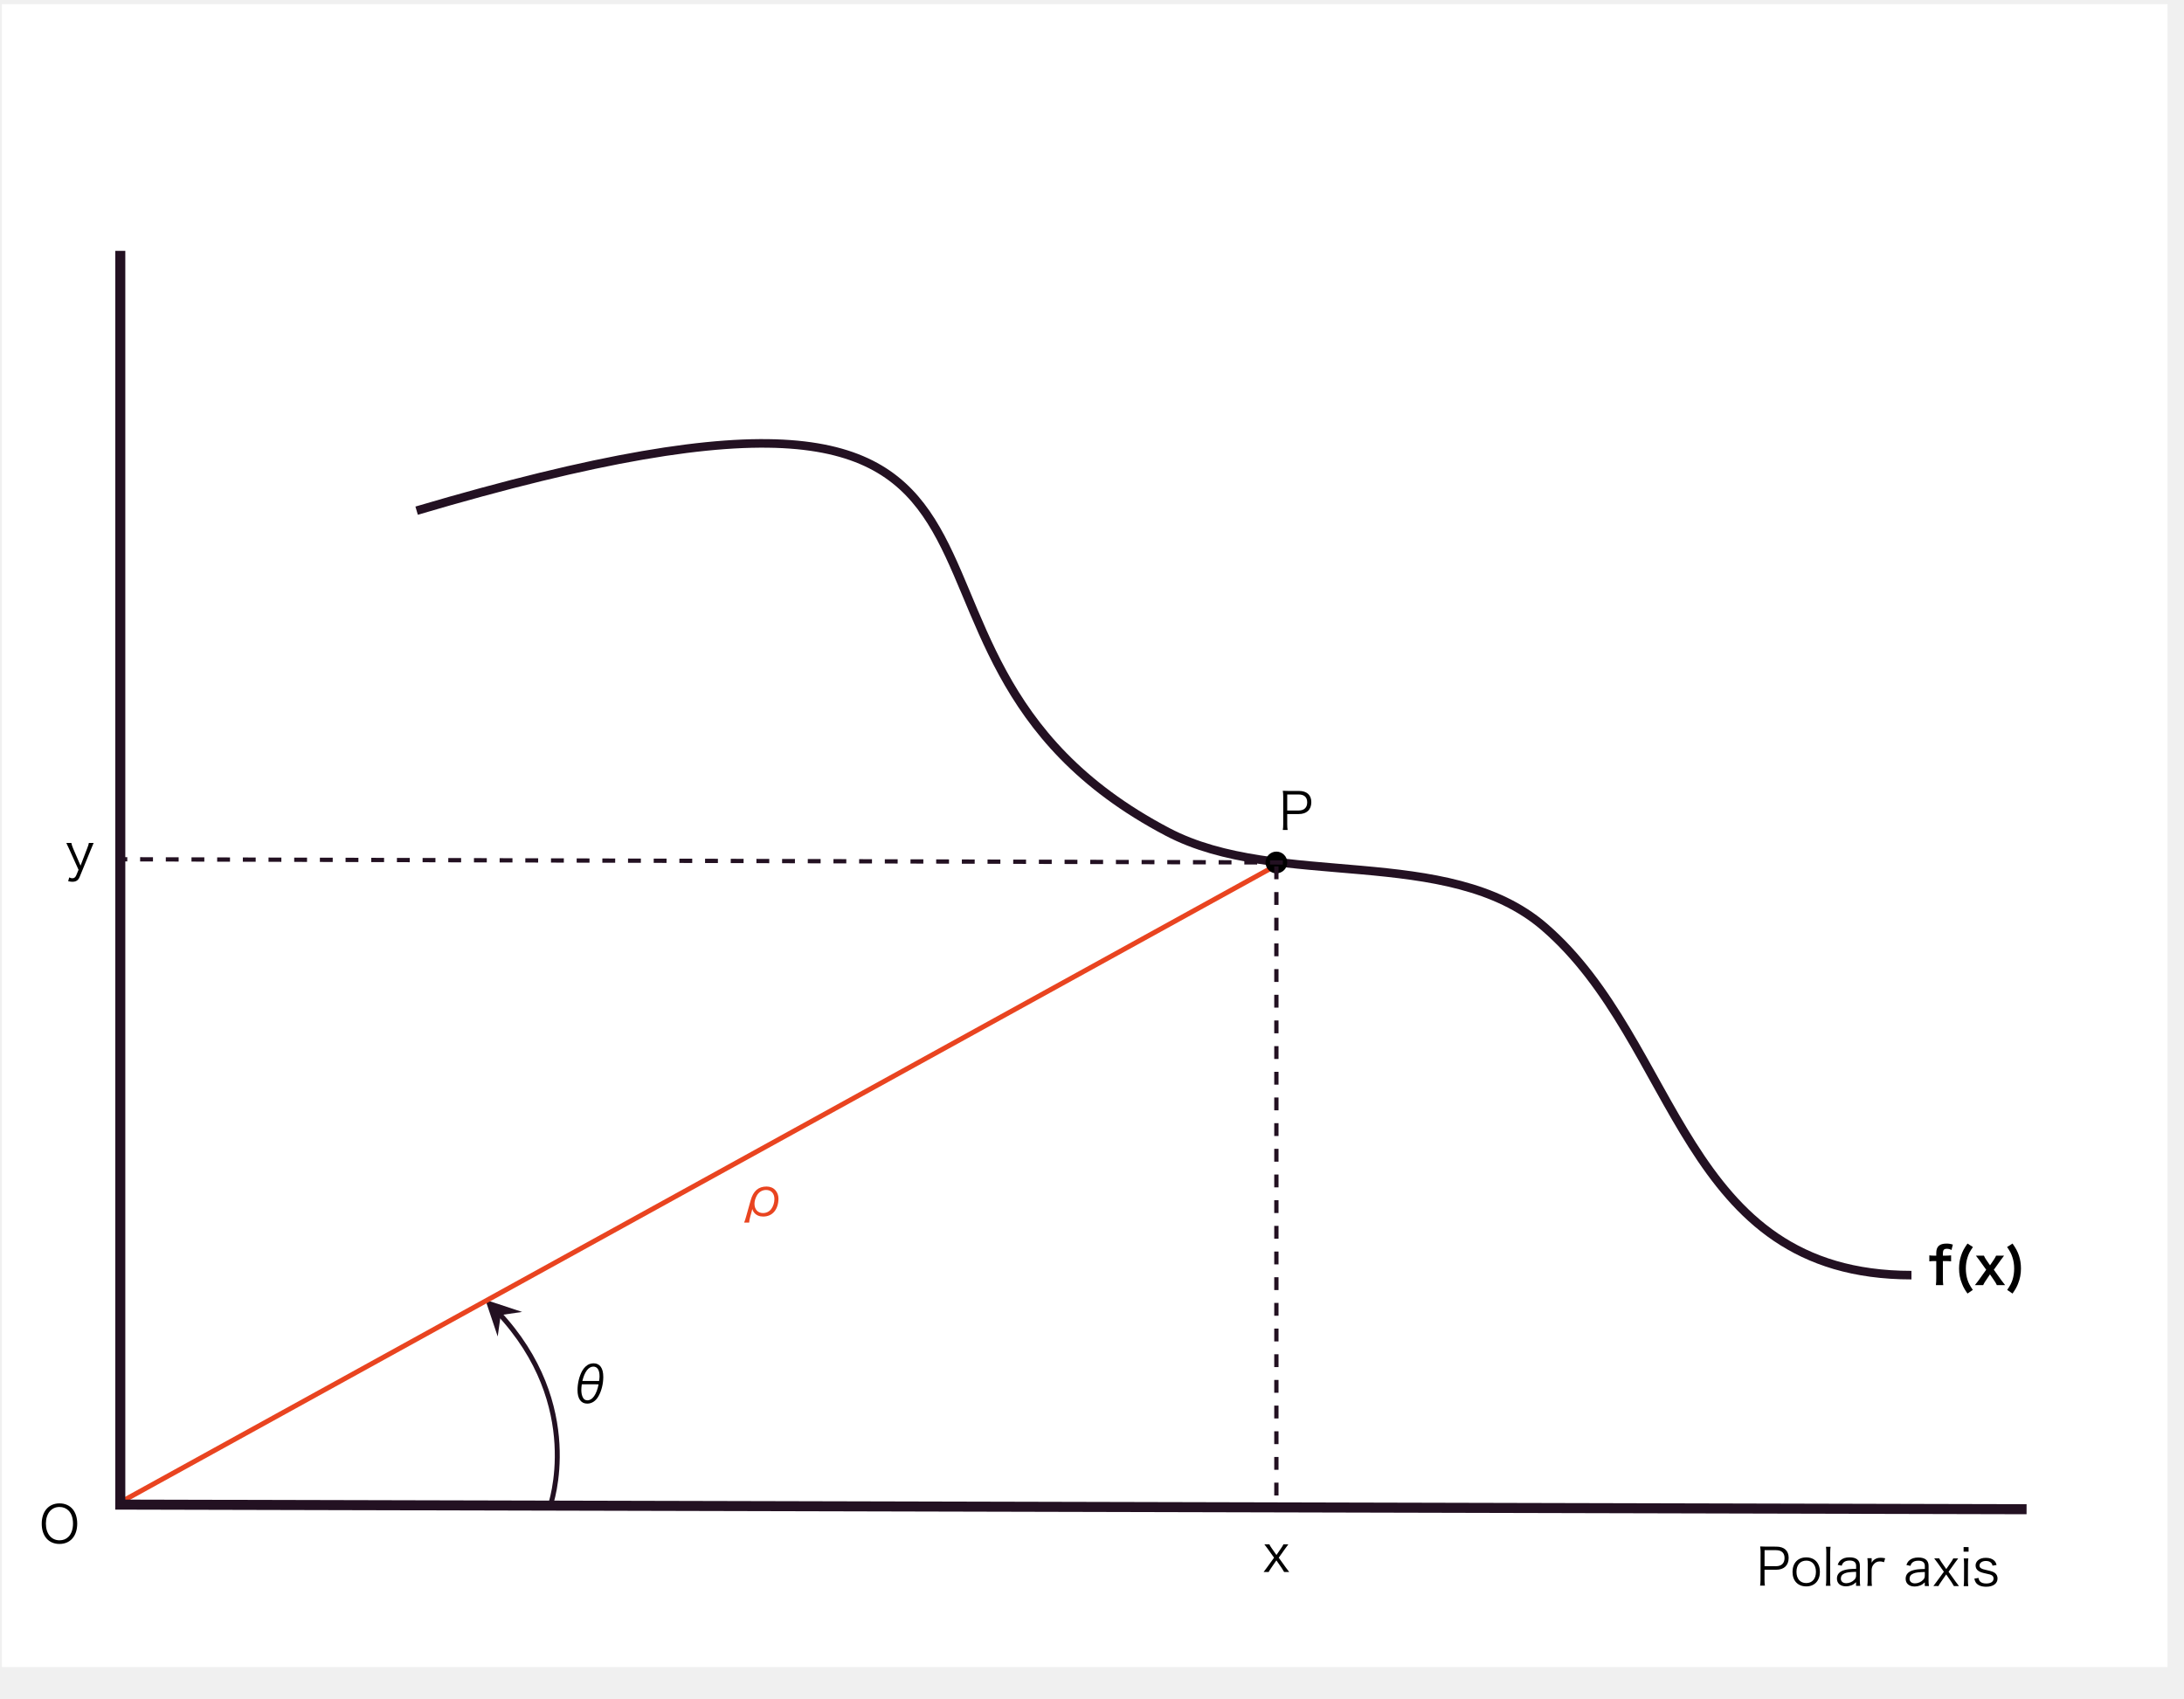
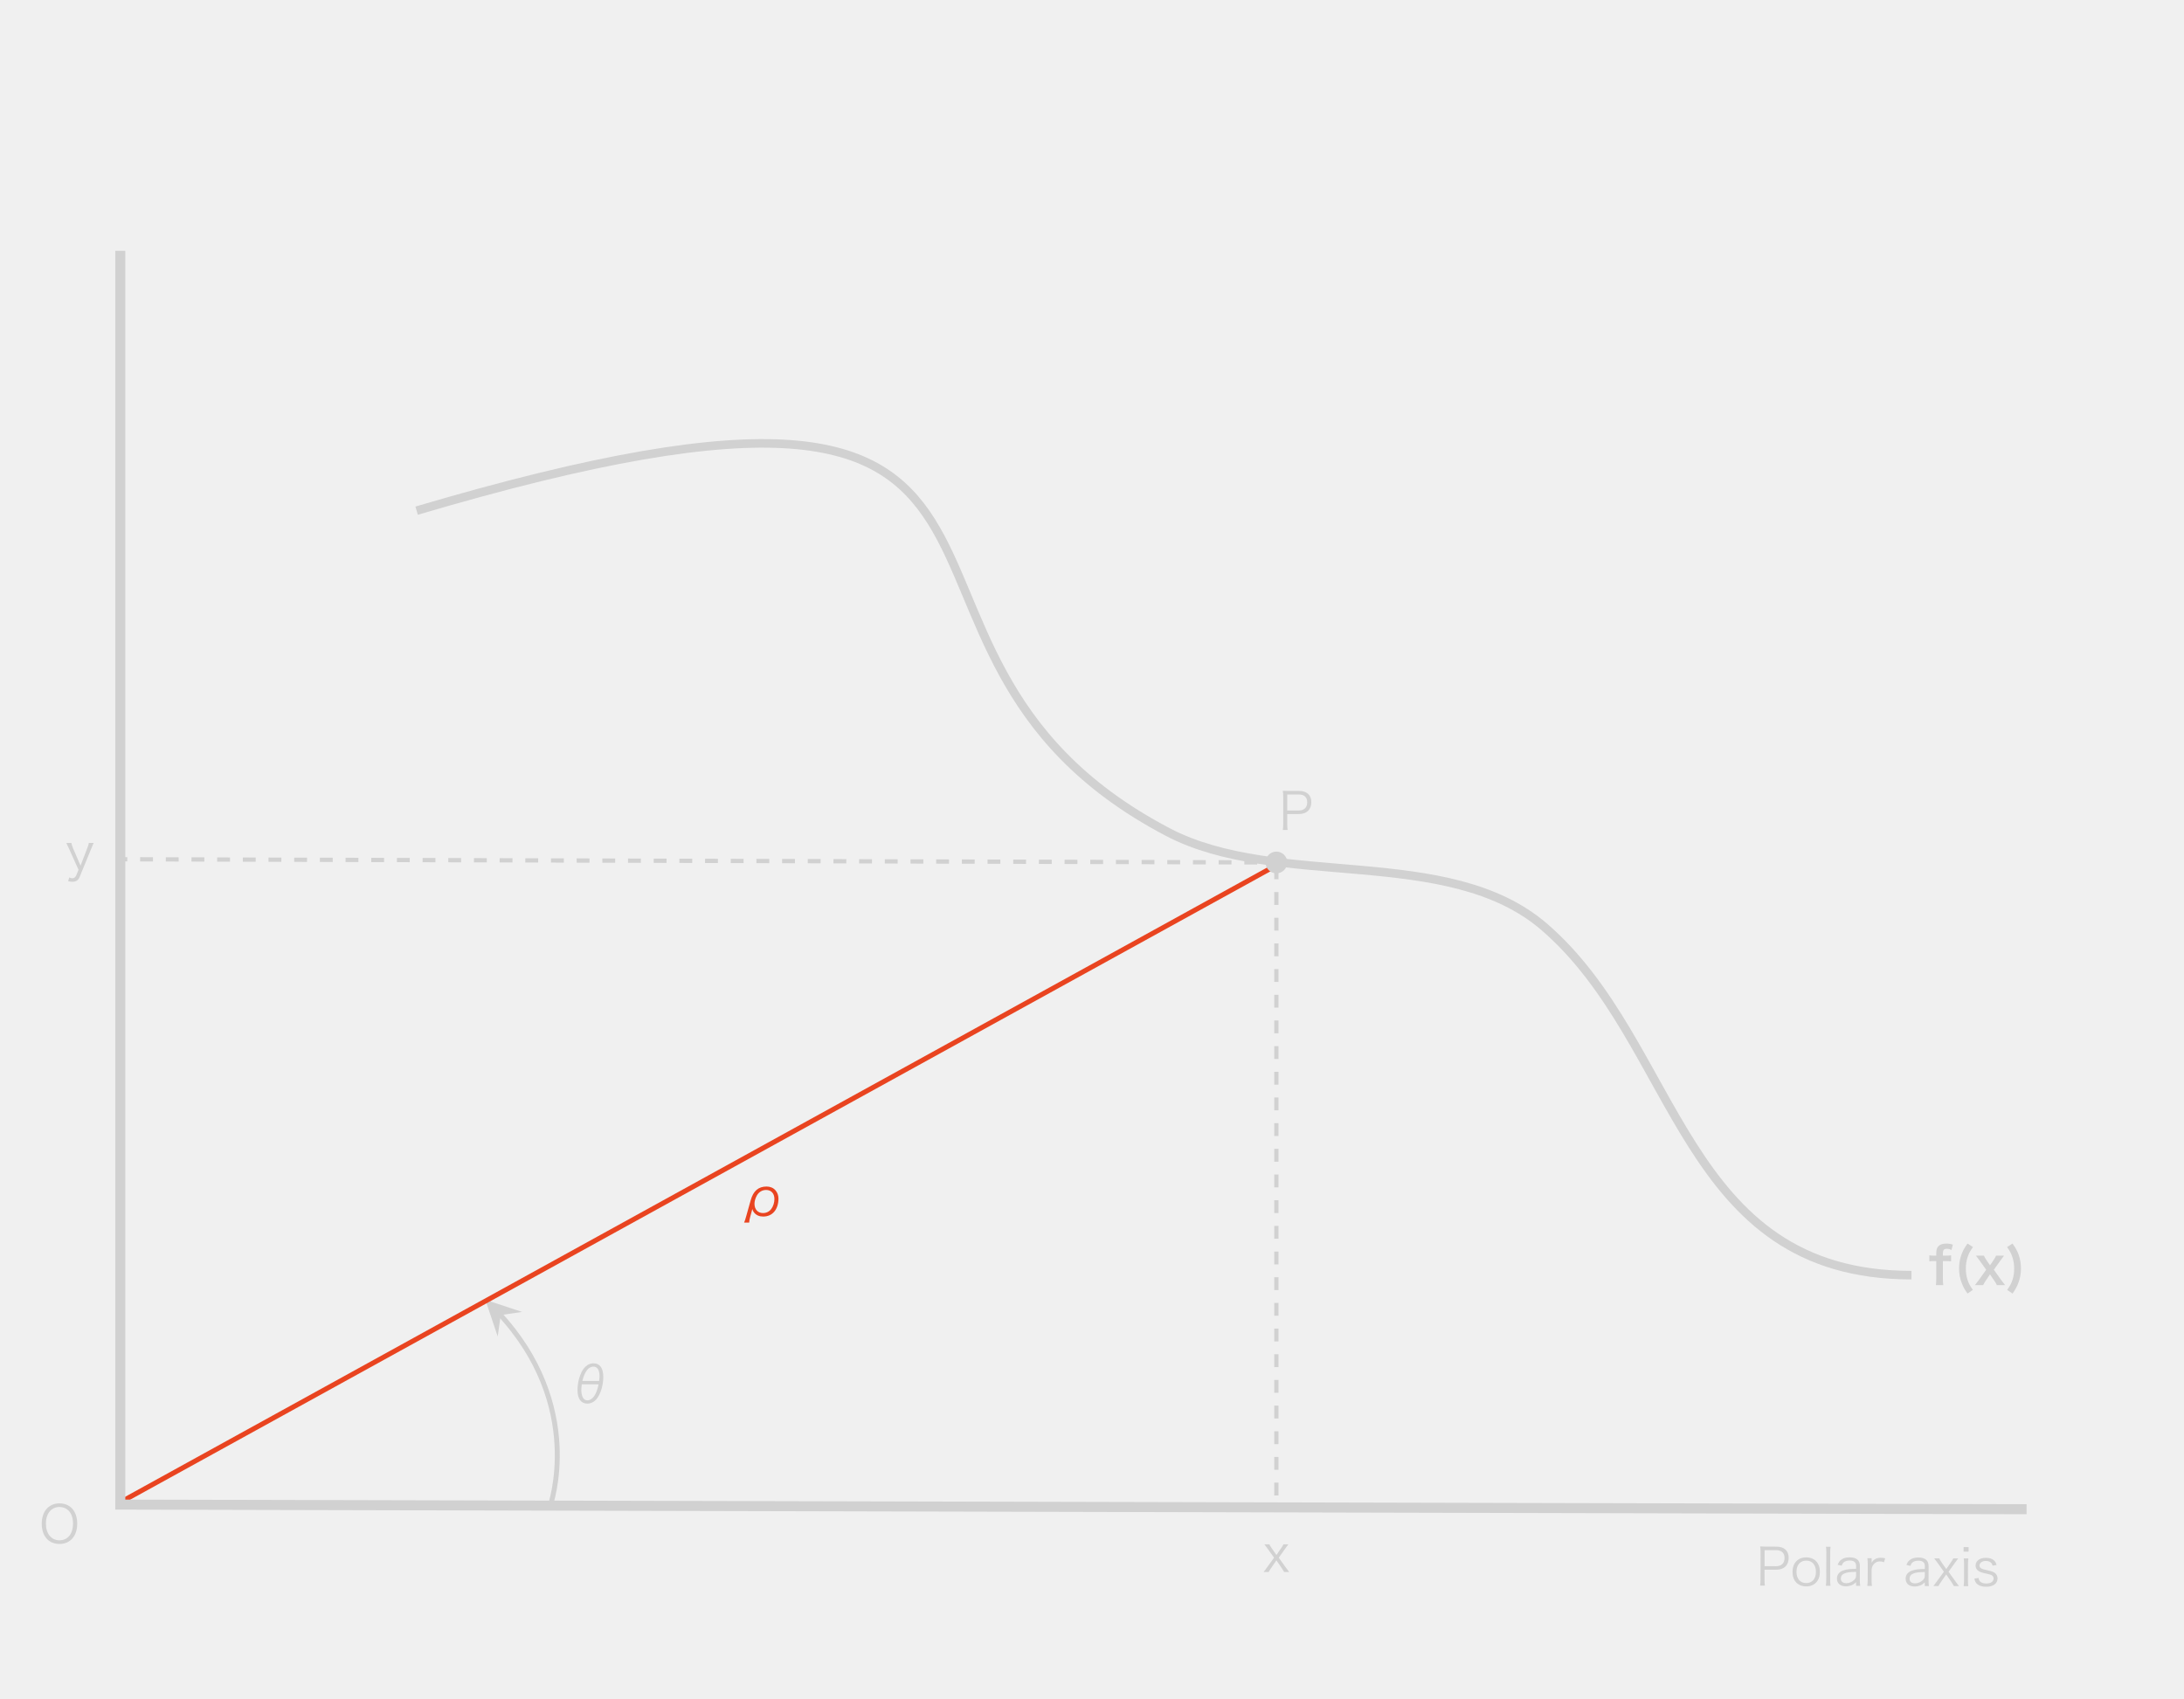
- <svg xmlns="http://www.w3.org/2000/svg" xmlns:ns1="http://vectornator.io" height="100%" stroke-miterlimit="10" style="fill-rule:nonzero;clip-rule:evenodd;stroke-linecap:round;stroke-linejoin:round;" version="1.1" viewBox="0 0 510.3 396.9" width="100%" xml:space="preserve">
-   <defs>
+ <svg xmlns="http://www.w3.org/2000/svg" xmlns:ns1="http://vectornator.io" height="100%" stroke-miterlimit="10" style="fill-rule:nonzero;clip-rule:evenodd;stroke-linecap:round;stroke-linejoin:round;" version="1.1" viewBox="0 0 510.3 396.9" width="100%" xml:space="preserve" id="svg101">
+   <defs id="defs26">
    <clipPath id="TextBounds">
-       <rect height="29.541" width="66.896" x="401.871" y="360.009" />
+       <rect height="29.541" width="66.896" x="401.871" y="360.009" id="rect2" />
    </clipPath>
    <clipPath id="TextBounds_2">
-       <rect height="29.232" width="12.611" x="7.57" y="350.099" />
+       <rect height="29.232" width="12.611" x="7.57" y="350.099" id="rect5" />
    </clipPath>
    <clipPath id="TextBounds_3">
-       <rect height="14.666" width="21.075" x="124.383" y="317.254" />
+       <rect height="14.666" width="21.075" x="124.383" y="317.254" id="rect8" />
    </clipPath>
    <clipPath id="TextBounds_4">
-       <rect height="16.527" width="21.073" x="164.838" y="273.099" />
+       <rect height="16.527" width="21.073" x="164.838" y="273.099" id="rect11" />
    </clipPath>
    <clipPath id="TextBounds_5">
-       <rect height="19" width="20.045" x="288.208" y="183.455" />
+       <rect height="19" width="20.045" x="288.208" y="183.455" id="rect14" />
    </clipPath>
    <clipPath id="TextBounds_6">
-       <rect height="19" width="25.872" x="449.175" y="289.6" />
+       <rect height="19" width="25.872" x="449.175" y="289.6" id="rect17" />
    </clipPath>
    <clipPath id="TextBounds_7">
-       <rect height="19" width="9.432" x="293.515" y="356.852" />
+       <rect height="19" width="9.432" x="293.515" y="356.852" id="rect20" />
    </clipPath>
    <clipPath id="TextBounds_8">
-       <rect height="19" width="9.648" x="13.875" y="192.955" />
+       <rect height="19" width="9.648" x="13.875" y="192.955" id="rect23" />
    </clipPath>
  </defs>
  <clipPath id="ArtboardFrame">
-     <rect height="396.9" width="510.3" x="0" y="0" />
+     <rect height="396.9" width="510.3" x="0" y="0" id="rect28" />
  </clipPath>
-   <g clip-path="url(#ArtboardFrame)" id="Calque-1" ns1:layerName="Calque 1">
-     <path d="M0.442 0.961L506.452 0.961L506.452 389.548L0.442 389.548L0.442 0.961Z" fill="#ffffff" fill-rule="nonzero" opacity="1" stroke="none" />
-     <g fill="#000000" opacity="1" stroke="none">
-       <path clip-path="url(#TextBounds)" d="M412.378 370.522C412.307 370.114 412.284 369.742 412.286 369.166L412.291 366.802L414.967 366.809C416.839 366.813 417.922 365.796 417.926 364.032C417.93 362.364 416.889 361.413 415.041 361.409L412.593 361.403C412.041 361.402 411.705 361.389 411.273 361.364C411.343 361.868 411.366 362.24 411.365 362.732L411.35 369.176C411.348 369.74 411.323 370.088 411.25 370.52L412.378 370.522ZM412.293 365.974L412.302 362.23L414.978 362.237C416.274 362.24 416.969 362.878 416.966 364.078C416.963 365.302 416.241 365.984 414.969 365.981L412.293 365.974Z" />
-       <path clip-path="url(#TextBounds)" d="M422.038 370.702C423.97 370.707 425.221 369.366 425.226 367.314C425.231 365.25 423.998 363.927 422.042 363.922C420.086 363.917 418.835 365.234 418.83 367.31C418.825 369.386 420.07 370.697 422.038 370.702ZM422.065 364.678C423.445 364.681 424.306 365.691 424.302 367.311C424.298 368.931 423.432 369.925 422.028 369.922C420.624 369.918 419.75 368.92 419.754 367.288C419.758 365.668 420.637 364.675 422.065 364.678Z" />
-       <path clip-path="url(#TextBounds)" d="M426.644 361.437C426.703 361.869 426.727 362.193 426.725 362.781L426.71 369.213C426.708 369.753 426.683 370.125 426.622 370.557L427.702 370.56C427.643 370.08 427.62 369.756 427.622 369.216L427.637 362.796C427.639 362.196 427.663 361.872 427.724 361.44L426.644 361.437Z" />
-       <path clip-path="url(#TextBounds)" d="M433.678 370.574L434.65 370.577C434.579 370.096 434.556 369.796 434.557 369.256L434.566 365.884C434.569 364.588 433.754 363.914 432.17 363.911C431.27 363.908 430.55 364.135 430.057 364.589C429.756 364.853 429.6 365.104 429.382 365.656L430.318 365.862C430.439 365.502 430.535 365.335 430.691 365.167C431.028 364.82 431.521 364.653 432.181 364.655C433.177 364.657 433.692 365.078 433.69 365.894L433.688 366.59C432.212 366.623 431.636 366.693 430.927 366.896C429.81 367.205 429.209 367.899 429.206 368.859C429.204 369.999 430.006 370.685 431.326 370.689C431.734 370.69 432.166 370.607 432.575 370.452C432.983 370.297 433.211 370.141 433.68 369.722L433.678 370.574ZM433.684 368.078C433.683 368.558 433.587 368.81 433.31 369.109C432.841 369.624 432.084 369.958 431.388 369.957C430.608 369.955 430.117 369.534 430.118 368.874C430.12 368.298 430.421 367.89 431.033 367.64C431.574 367.413 432.258 367.331 433.686 367.298L433.684 368.078Z" />
-       <path clip-path="url(#TextBounds)" d="M440.474 364.123C439.97 364.038 439.766 364.013 439.406 364.012C438.83 364.011 438.422 364.13 437.965 364.429C437.713 364.596 437.532 364.788 437.303 365.159C437.316 365.075 437.316 364.895 437.316 364.799L437.318 364.115L436.322 364.113C436.381 364.545 436.404 364.869 436.403 365.469L436.394 369.225C436.392 369.717 436.368 370.029 436.306 370.581L437.386 370.583C437.327 370.115 437.304 369.779 437.306 369.239L437.311 366.791C437.361 366.251 437.469 365.963 437.758 365.592C438.12 365.113 438.624 364.862 439.236 364.864C439.536 364.865 439.752 364.901 440.208 365.046L440.474 364.123Z" />
-       <path clip-path="url(#TextBounds)" d="M449.734 370.613L450.706 370.616C450.635 370.136 450.612 369.835 450.613 369.295L450.622 365.924C450.625 364.628 449.81 363.954 448.226 363.95C447.326 363.947 446.606 364.174 446.113 364.629C445.812 364.892 445.656 365.143 445.438 365.695L446.374 365.901C446.495 365.541 446.591 365.374 446.747 365.206C447.084 364.859 447.577 364.692 448.237 364.694C449.233 364.696 449.748 365.117 449.746 365.933L449.744 366.629C448.268 366.662 447.692 366.732 446.983 366.935C445.866 367.244 445.265 367.938 445.262 368.898C445.26 370.038 446.062 370.724 447.382 370.728C447.79 370.729 448.222 370.646 448.63 370.491C449.039 370.336 449.267 370.18 449.736 369.761L449.734 370.613ZM449.74 368.117C449.739 368.597 449.642 368.849 449.366 369.148C448.897 369.663 448.14 369.997 447.444 369.996C446.664 369.994 446.173 369.573 446.174 368.913C446.176 368.337 446.477 367.929 447.089 367.679C447.63 367.452 448.314 367.37 449.742 367.337L449.74 368.117Z" />
-       <path clip-path="url(#TextBounds)" d="M457.726 370.633C456.985 369.647 456.985 369.647 456.865 369.491L455.286 367.279L456.804 365.159C457.008 364.871 457.261 364.548 457.538 364.164L456.386 364.162C456.277 364.401 456.121 364.665 455.916 364.964L454.748 366.654L453.576 364.959C453.349 364.634 453.229 364.43 453.11 364.154L451.934 364.151C452.484 364.884 452.58 365.004 452.652 365.112L454.194 367.276L452.521 369.576C452.256 369.959 451.931 370.379 451.738 370.618L452.926 370.621C453.107 370.286 453.203 370.106 453.396 369.842L454.733 367.902L456 369.741C456.251 370.125 456.371 370.318 456.538 370.63L457.726 370.633Z" />
-       <path clip-path="url(#TextBounds)" d="M458.804 361.515L458.802 362.583L459.966 362.586L459.968 361.518L458.804 361.515ZM458.834 364.167C458.893 364.588 458.916 364.948 458.915 365.524L458.905 369.28C458.904 369.784 458.879 370.12 458.818 370.635L459.898 370.638C459.839 370.17 459.816 369.834 459.817 369.282L459.827 365.526C459.828 364.926 459.853 364.59 459.914 364.17L458.834 364.167Z" />
-       <path clip-path="url(#TextBounds)" d="M461.306 368.89C461.425 369.382 461.509 369.586 461.688 369.838C462.131 370.452 462.97 370.778 464.062 370.78C465.706 370.784 466.728 370.043 466.731 368.843C466.732 368.351 466.529 367.894 466.158 367.593C465.798 367.316 465.415 367.172 464.251 366.905C463.508 366.747 463.196 366.65 462.92 366.493C462.657 366.349 462.513 366.108 462.514 365.832C462.515 365.196 463.141 364.754 464.017 364.756C464.557 364.757 464.988 364.914 465.263 365.215C465.431 365.384 465.491 365.528 465.562 365.852L466.51 365.698C466.356 365.146 466.188 364.869 465.877 364.605C465.446 364.22 464.81 364.026 463.994 364.024C463.19 364.022 462.542 364.237 462.121 364.643C461.784 364.967 461.603 365.374 461.602 365.806C461.601 366.334 461.828 366.779 462.247 367.068C462.654 367.345 463.062 367.49 464.021 367.696C464.909 367.878 465.149 367.951 465.436 368.132C465.688 368.288 465.807 368.54 465.806 368.876C465.805 369.584 465.144 370.027 464.1 370.024C463.488 370.023 463.008 369.878 462.709 369.601C462.469 369.384 462.374 369.168 462.291 368.724L461.306 368.89Z" />
+   <g clip-path="url(#ArtboardFrame)" id="Calque-1" ns1:layerName="Calque 1" color="rgb(209, 209, 209)">
+     <g fill="currentColor" opacity="1" stroke="none" id="g51" color="rgb(209, 209, 209)">
+       <path clip-path="url(#TextBounds)" d="M412.378 370.522C412.307 370.114 412.284 369.742 412.286 369.166L412.291 366.802L414.967 366.809C416.839 366.813 417.922 365.796 417.926 364.032C417.93 362.364 416.889 361.413 415.041 361.409L412.593 361.403C412.041 361.402 411.705 361.389 411.273 361.364C411.343 361.868 411.366 362.24 411.365 362.732L411.35 369.176C411.348 369.74 411.323 370.088 411.25 370.52L412.378 370.522ZM412.293 365.974L412.302 362.23L414.978 362.237C416.274 362.24 416.969 362.878 416.966 364.078C416.963 365.302 416.241 365.984 414.969 365.981L412.293 365.974Z" id="path33" />
+       <path clip-path="url(#TextBounds)" d="M422.038 370.702C423.97 370.707 425.221 369.366 425.226 367.314C425.231 365.25 423.998 363.927 422.042 363.922C420.086 363.917 418.835 365.234 418.83 367.31C418.825 369.386 420.07 370.697 422.038 370.702ZM422.065 364.678C423.445 364.681 424.306 365.691 424.302 367.311C424.298 368.931 423.432 369.925 422.028 369.922C420.624 369.918 419.75 368.92 419.754 367.288C419.758 365.668 420.637 364.675 422.065 364.678Z" id="path35" />
+       <path clip-path="url(#TextBounds)" d="M426.644 361.437C426.703 361.869 426.727 362.193 426.725 362.781L426.71 369.213C426.708 369.753 426.683 370.125 426.622 370.557L427.702 370.56C427.643 370.08 427.62 369.756 427.622 369.216L427.637 362.796C427.639 362.196 427.663 361.872 427.724 361.44L426.644 361.437Z" id="path37" />
+       <path clip-path="url(#TextBounds)" d="M433.678 370.574L434.65 370.577C434.579 370.096 434.556 369.796 434.557 369.256L434.566 365.884C434.569 364.588 433.754 363.914 432.17 363.911C431.27 363.908 430.55 364.135 430.057 364.589C429.756 364.853 429.6 365.104 429.382 365.656L430.318 365.862C430.439 365.502 430.535 365.335 430.691 365.167C431.028 364.82 431.521 364.653 432.181 364.655C433.177 364.657 433.692 365.078 433.69 365.894L433.688 366.59C432.212 366.623 431.636 366.693 430.927 366.896C429.81 367.205 429.209 367.899 429.206 368.859C429.204 369.999 430.006 370.685 431.326 370.689C431.734 370.69 432.166 370.607 432.575 370.452C432.983 370.297 433.211 370.141 433.68 369.722L433.678 370.574ZM433.684 368.078C433.683 368.558 433.587 368.81 433.31 369.109C432.841 369.624 432.084 369.958 431.388 369.957C430.608 369.955 430.117 369.534 430.118 368.874C430.12 368.298 430.421 367.89 431.033 367.64C431.574 367.413 432.258 367.331 433.686 367.298L433.684 368.078Z" id="path39" />
+       <path clip-path="url(#TextBounds)" d="M440.474 364.123C439.97 364.038 439.766 364.013 439.406 364.012C438.83 364.011 438.422 364.13 437.965 364.429C437.713 364.596 437.532 364.788 437.303 365.159C437.316 365.075 437.316 364.895 437.316 364.799L437.318 364.115L436.322 364.113C436.381 364.545 436.404 364.869 436.403 365.469L436.394 369.225C436.392 369.717 436.368 370.029 436.306 370.581L437.386 370.583C437.327 370.115 437.304 369.779 437.306 369.239L437.311 366.791C437.361 366.251 437.469 365.963 437.758 365.592C438.12 365.113 438.624 364.862 439.236 364.864C439.536 364.865 439.752 364.901 440.208 365.046L440.474 364.123Z" id="path41" />
+       <path clip-path="url(#TextBounds)" d="M449.734 370.613L450.706 370.616C450.635 370.136 450.612 369.835 450.613 369.295L450.622 365.924C450.625 364.628 449.81 363.954 448.226 363.95C447.326 363.947 446.606 364.174 446.113 364.629C445.812 364.892 445.656 365.143 445.438 365.695L446.374 365.901C446.495 365.541 446.591 365.374 446.747 365.206C447.084 364.859 447.577 364.692 448.237 364.694C449.233 364.696 449.748 365.117 449.746 365.933L449.744 366.629C448.268 366.662 447.692 366.732 446.983 366.935C445.866 367.244 445.265 367.938 445.262 368.898C445.26 370.038 446.062 370.724 447.382 370.728C447.79 370.729 448.222 370.646 448.63 370.491C449.039 370.336 449.267 370.18 449.736 369.761L449.734 370.613ZM449.74 368.117C449.739 368.597 449.642 368.849 449.366 369.148C448.897 369.663 448.14 369.997 447.444 369.996C446.664 369.994 446.173 369.573 446.174 368.913C446.176 368.337 446.477 367.929 447.089 367.679C447.63 367.452 448.314 367.37 449.742 367.337L449.74 368.117Z" id="path43" />
+       <path clip-path="url(#TextBounds)" d="M457.726 370.633C456.985 369.647 456.985 369.647 456.865 369.491L455.286 367.279L456.804 365.159C457.008 364.871 457.261 364.548 457.538 364.164L456.386 364.162C456.277 364.401 456.121 364.665 455.916 364.964L454.748 366.654L453.576 364.959C453.349 364.634 453.229 364.43 453.11 364.154L451.934 364.151C452.484 364.884 452.58 365.004 452.652 365.112L454.194 367.276L452.521 369.576C452.256 369.959 451.931 370.379 451.738 370.618L452.926 370.621C453.107 370.286 453.203 370.106 453.396 369.842L454.733 367.902L456 369.741C456.251 370.125 456.371 370.318 456.538 370.63L457.726 370.633Z" id="path45" />
+       <path clip-path="url(#TextBounds)" d="M458.804 361.515L458.802 362.583L459.966 362.586L459.968 361.518L458.804 361.515ZM458.834 364.167C458.893 364.588 458.916 364.948 458.915 365.524L458.905 369.28C458.904 369.784 458.879 370.12 458.818 370.635L459.898 370.638C459.839 370.17 459.816 369.834 459.817 369.282L459.827 365.526C459.828 364.926 459.853 364.59 459.914 364.17L458.834 364.167Z" id="path47" />
+       <path clip-path="url(#TextBounds)" d="M461.306 368.89C461.425 369.382 461.509 369.586 461.688 369.838C462.131 370.452 462.97 370.778 464.062 370.78C465.706 370.784 466.728 370.043 466.731 368.843C466.732 368.351 466.529 367.894 466.158 367.593C465.798 367.316 465.415 367.172 464.251 366.905C463.508 366.747 463.196 366.65 462.92 366.493C462.657 366.349 462.513 366.108 462.514 365.832C462.515 365.196 463.141 364.754 464.017 364.756C464.557 364.757 464.988 364.914 465.263 365.215C465.431 365.384 465.491 365.528 465.562 365.852L466.51 365.698C466.356 365.146 466.188 364.869 465.877 364.605C465.446 364.22 464.81 364.026 463.994 364.024C463.19 364.022 462.542 364.237 462.121 364.643C461.784 364.967 461.603 365.374 461.602 365.806C461.601 366.334 461.828 366.779 462.247 367.068C462.654 367.345 463.062 367.49 464.021 367.696C464.909 367.878 465.149 367.951 465.436 368.132C465.688 368.288 465.807 368.54 465.806 368.876C465.805 369.584 465.144 370.027 464.1 370.024C463.488 370.023 463.008 369.878 462.709 369.601C462.469 369.384 462.374 369.168 462.291 368.724L461.306 368.89Z" id="path49" />
    </g>
-     <path clip-path="url(#TextBounds_2)" d="M13.914 351.302C11.394 351.296 9.758 353.152 9.751 356.032C9.743 358.924 11.347 360.776 13.879 360.782C16.411 360.788 18.035 358.944 18.043 356.052C18.049 353.16 16.446 351.308 13.914 351.302ZM13.905 359.93C11.985 359.925 10.717 358.374 10.723 356.022C10.728 353.67 11.992 352.137 13.912 352.142C14.74 352.144 15.459 352.434 16.01 352.975C16.704 353.673 17.062 354.73 17.058 356.05C17.055 357.334 16.669 358.449 15.983 359.119C15.442 359.658 14.733 359.932 13.905 359.93Z" fill="#000000" opacity="1" stroke="none" />
-     <g opacity="1">
-       <path d="M116.277 306.579C136.882 328.445 128.544 351.906 128.544 351.906" fill="none" stroke="#231122" stroke-linecap="butt" stroke-linejoin="miter" stroke-width="1.156" />
-       <g fill="#231122" stroke="none">
-         <path d="M116.994 307.293L122 306.564L113.408 303.725L116.291 312.302L116.994 307.293Z" fill="#231122" />
+     <path clip-path="url(#TextBounds_2)" d="M13.914 351.302C11.394 351.296 9.758 353.152 9.751 356.032C9.743 358.924 11.347 360.776 13.879 360.782C16.411 360.788 18.035 358.944 18.043 356.052C18.049 353.16 16.446 351.308 13.914 351.302ZM13.905 359.93C11.985 359.925 10.717 358.374 10.723 356.022C10.728 353.67 11.992 352.137 13.912 352.142C14.74 352.144 15.459 352.434 16.01 352.975C16.704 353.673 17.062 354.73 17.058 356.05C17.055 357.334 16.669 358.449 15.983 359.119C15.442 359.658 14.733 359.932 13.905 359.93Z" fill="currentColor" opacity="1" stroke="none" id="path53" />
+     <g opacity="1" id="g61" color="rgb(209, 209, 209)">
+       <path d="M116.277 306.579C136.882 328.445 128.544 351.906 128.544 351.906" fill="none" stroke="currentColor" stroke-linecap="butt" stroke-linejoin="miter" stroke-width="1.156" id="path55" />
+       <g fill="currentColor" stroke="none" id="g59" color="rgb(209, 209, 209)">
+         <path d="M116.994 307.293L122 306.564L113.408 303.725L116.291 312.302L116.994 307.293Z" fill="currentColor" id="path57" />
      </g>
    </g>
-     <path clip-path="url(#TextBounds_3)" d="M138.71 318.573C138.398 318.572 138.086 318.619 137.786 318.727C137.101 318.965 136.428 319.599 135.994 320.402C135.331 321.649 134.943 323.28 134.939 324.804C134.934 326.856 135.748 327.986 137.211 327.989C138.291 327.992 139.241 327.358 139.868 326.208C140.555 324.973 140.955 323.354 140.959 321.758C140.964 319.706 140.162 318.576 138.71 318.573ZM136.072 322.694C136.363 321.543 136.653 320.86 137.122 320.213C137.544 319.662 138.085 319.339 138.625 319.341C139.573 319.343 140.087 320.136 140.083 321.612C140.082 321.876 140.07 322.044 139.984 322.704L136.072 322.694ZM139.862 323.484C139.401 325.834 138.425 327.224 137.261 327.221C136.793 327.22 136.434 327.015 136.219 326.607C135.956 326.138 135.825 325.538 135.827 324.77C135.828 324.422 135.865 324.062 135.938 323.474L139.862 323.484Z" fill="#000000" opacity="1" stroke="none" />
-     <path clip-path="url(#TextBounds_4)" d="M175.782 282.523C175.92 282.964 176.02 283.153 176.246 283.405C176.747 283.985 177.439 284.276 178.319 284.278C180.483 284.283 181.884 282.626 181.89 280.072C181.891 279.355 181.642 278.65 181.19 278.145C180.713 277.578 179.972 277.262 179.129 277.26C177.204 277.255 176.006 278.296 175.397 280.484L174.331 284.281C174.141 284.972 174.039 285.286 173.862 285.689L175.045 285.691C175.071 285.251 175.122 284.962 175.3 284.308L175.782 282.523ZM179.014 278.065C180.196 278.068 180.949 278.887 180.946 280.183C180.944 281.026 180.665 281.906 180.198 282.521C179.731 283.136 179.051 283.462 178.271 283.46C177.063 283.457 176.285 282.6 176.288 281.279C176.29 280.675 176.506 279.946 176.847 279.355C177.314 278.526 178.108 278.063 179.014 278.065Z" fill="#e94420" opacity="1" stroke="none" />
-     <path d="M28.108 351.047L299.741 201.351" fill="none" opacity="1" stroke="#e94420" stroke-linecap="butt" stroke-linejoin="miter" stroke-width="1.156" />
-     <path d="M97.347 119.33C266.806 69.265 190.04 150.969 272.836 194.414C298.639 207.953 338.299 197.21 360.772 216.549C392.545 243.89 392.692 297.967 446.62 297.967" fill="none" opacity="1" stroke="#231122" stroke-linecap="butt" stroke-linejoin="miter" stroke-width="2" />
-     <path clip-path="url(#TextBounds_5)" d="M300.861 193.943C300.789 193.535 300.765 193.163 300.765 192.587L300.765 190.223L303.441 190.223C305.313 190.223 306.393 189.203 306.393 187.439C306.393 185.771 305.349 184.823 303.501 184.823L301.053 184.823C300.501 184.823 300.165 184.811 299.733 184.787C299.805 185.291 299.829 185.663 299.829 186.155L299.829 192.599C299.829 193.163 299.805 193.511 299.733 193.943L300.861 193.943ZM300.765 189.395L300.765 185.651L303.441 185.651C304.737 185.651 305.433 186.287 305.433 187.487C305.433 188.711 304.713 189.395 303.441 189.395L300.765 189.395Z" fill="#000000" opacity="1" stroke="none" />
-     <g fill="#000000" opacity="1" stroke="none">
-       <path clip-path="url(#TextBounds_6)" d="M452.415 294.676L452.415 298.744C452.415 299.368 452.391 299.74 452.331 300.304L454.047 300.304C453.987 299.776 453.963 299.428 453.963 298.744L453.963 294.676L454.551 294.676C455.139 294.676 455.463 294.7 455.883 294.748L455.883 293.344C455.379 293.392 455.007 293.416 454.527 293.416L453.963 293.416L453.963 292.924C453.963 292.096 454.203 291.808 454.899 291.808C455.307 291.808 455.607 291.892 455.967 292.096L456.291 290.836C455.739 290.656 455.343 290.596 454.803 290.596C453.171 290.596 452.415 291.292 452.415 292.78L452.415 293.416L451.923 293.416C451.491 293.416 451.131 293.392 450.795 293.344L450.795 294.748C451.167 294.7 451.479 294.676 451.935 294.676L452.415 294.676Z" />
-       <path clip-path="url(#TextBounds_6)" d="M460.959 301.42C460.263 300.4 459.975 299.86 459.711 299.044C459.459 298.252 459.327 297.376 459.327 296.44C459.327 295.492 459.459 294.616 459.735 293.788C459.999 292.948 460.287 292.408 460.983 291.4L459.711 290.584C458.883 291.772 458.535 292.432 458.211 293.428C457.899 294.352 457.743 295.372 457.743 296.416C457.743 297.676 457.959 298.828 458.439 299.992C458.763 300.808 459.039 301.3 459.711 302.272L460.959 301.42Z" />
-       <path clip-path="url(#TextBounds_6)" d="M468.507 300.304C468.183 299.908 467.787 299.392 467.619 299.152L465.867 296.704L467.487 294.448C467.679 294.172 467.871 293.908 468.255 293.416L466.395 293.416C466.275 293.692 466.107 294.004 465.891 294.328L464.979 295.672L464.055 294.328C463.851 294.028 463.695 293.74 463.551 293.416L461.679 293.416C462.219 294.112 462.315 294.244 462.447 294.424L464.079 296.704L462.279 299.224C462.075 299.5 461.703 299.98 461.439 300.304L463.371 300.304C463.587 299.86 463.695 299.68 463.887 299.392L464.967 297.784L466.011 299.32C466.251 299.668 466.371 299.884 466.575 300.304L468.507 300.304Z" />
-       <path clip-path="url(#TextBounds_6)" d="M470.235 302.272C470.907 301.3 471.183 300.808 471.519 299.992C471.987 298.828 472.203 297.688 472.203 296.416C472.203 295.36 472.047 294.364 471.747 293.428C471.411 292.432 471.063 291.772 470.235 290.584L468.963 291.4C469.659 292.408 469.947 292.948 470.211 293.788C470.487 294.616 470.619 295.492 470.619 296.44C470.619 297.388 470.487 298.24 470.235 299.044C469.971 299.86 469.683 300.4 468.987 301.42L470.235 302.272Z" />
+     <path clip-path="url(#TextBounds_3)" d="M138.71 318.573C138.398 318.572 138.086 318.619 137.786 318.727C137.101 318.965 136.428 319.599 135.994 320.402C135.331 321.649 134.943 323.28 134.939 324.804C134.934 326.856 135.748 327.986 137.211 327.989C138.291 327.992 139.241 327.358 139.868 326.208C140.555 324.973 140.955 323.354 140.959 321.758C140.964 319.706 140.162 318.576 138.71 318.573ZM136.072 322.694C136.363 321.543 136.653 320.86 137.122 320.213C137.544 319.662 138.085 319.339 138.625 319.341C139.573 319.343 140.087 320.136 140.083 321.612C140.082 321.876 140.07 322.044 139.984 322.704L136.072 322.694ZM139.862 323.484C139.401 325.834 138.425 327.224 137.261 327.221C136.793 327.22 136.434 327.015 136.219 326.607C135.956 326.138 135.825 325.538 135.827 324.77C135.828 324.422 135.865 324.062 135.938 323.474L139.862 323.484Z" fill="currentColor" opacity="1" stroke="none" id="path63" />
+     <path clip-path="url(#TextBounds_4)" d="M175.782 282.523C175.92 282.964 176.02 283.153 176.246 283.405C176.747 283.985 177.439 284.276 178.319 284.278C180.483 284.283 181.884 282.626 181.89 280.072C181.891 279.355 181.642 278.65 181.19 278.145C180.713 277.578 179.972 277.262 179.129 277.26C177.204 277.255 176.006 278.296 175.397 280.484L174.331 284.281C174.141 284.972 174.039 285.286 173.862 285.689L175.045 285.691C175.071 285.251 175.122 284.962 175.3 284.308L175.782 282.523ZM179.014 278.065C180.196 278.068 180.949 278.887 180.946 280.183C180.944 281.026 180.665 281.906 180.198 282.521C179.731 283.136 179.051 283.462 178.271 283.46C177.063 283.457 176.285 282.6 176.288 281.279C176.29 280.675 176.506 279.946 176.847 279.355C177.314 278.526 178.108 278.063 179.014 278.065Z" fill="#e94420" opacity="1" stroke="none" id="path65" />
+     <path d="M28.108 351.047L299.741 201.351" fill="none" opacity="1" stroke="#e94420" stroke-linecap="butt" stroke-linejoin="miter" stroke-width="1.156" id="path67" />
+     <path d="M97.347 119.33C266.806 69.265 190.04 150.969 272.836 194.414C298.639 207.953 338.299 197.21 360.772 216.549C392.545 243.89 392.692 297.967 446.62 297.967" fill="none" opacity="1" stroke="currentColor" stroke-linecap="butt" stroke-linejoin="miter" stroke-width="2" id="path69" />
+     <path clip-path="url(#TextBounds_5)" d="M300.861 193.943C300.789 193.535 300.765 193.163 300.765 192.587L300.765 190.223L303.441 190.223C305.313 190.223 306.393 189.203 306.393 187.439C306.393 185.771 305.349 184.823 303.501 184.823L301.053 184.823C300.501 184.823 300.165 184.811 299.733 184.787C299.805 185.291 299.829 185.663 299.829 186.155L299.829 192.599C299.829 193.163 299.805 193.511 299.733 193.943L300.861 193.943ZM300.765 189.395L300.765 185.651L303.441 185.651C304.737 185.651 305.433 186.287 305.433 187.487C305.433 188.711 304.713 189.395 303.441 189.395L300.765 189.395Z" fill="currentColor" opacity="1" stroke="none" id="path71" />
+     <g fill="currentColor" opacity="1" stroke="none" id="g81" color="rgb(209, 209, 209)">
+       <path clip-path="url(#TextBounds_6)" d="M452.415 294.676L452.415 298.744C452.415 299.368 452.391 299.74 452.331 300.304L454.047 300.304C453.987 299.776 453.963 299.428 453.963 298.744L453.963 294.676L454.551 294.676C455.139 294.676 455.463 294.7 455.883 294.748L455.883 293.344C455.379 293.392 455.007 293.416 454.527 293.416L453.963 293.416L453.963 292.924C453.963 292.096 454.203 291.808 454.899 291.808C455.307 291.808 455.607 291.892 455.967 292.096L456.291 290.836C455.739 290.656 455.343 290.596 454.803 290.596C453.171 290.596 452.415 291.292 452.415 292.78L452.415 293.416L451.923 293.416C451.491 293.416 451.131 293.392 450.795 293.344L450.795 294.748C451.167 294.7 451.479 294.676 451.935 294.676L452.415 294.676Z" id="path73" />
+       <path clip-path="url(#TextBounds_6)" d="M460.959 301.42C460.263 300.4 459.975 299.86 459.711 299.044C459.459 298.252 459.327 297.376 459.327 296.44C459.327 295.492 459.459 294.616 459.735 293.788C459.999 292.948 460.287 292.408 460.983 291.4L459.711 290.584C458.883 291.772 458.535 292.432 458.211 293.428C457.899 294.352 457.743 295.372 457.743 296.416C457.743 297.676 457.959 298.828 458.439 299.992C458.763 300.808 459.039 301.3 459.711 302.272L460.959 301.42Z" id="path75" />
+       <path clip-path="url(#TextBounds_6)" d="M468.507 300.304C468.183 299.908 467.787 299.392 467.619 299.152L465.867 296.704L467.487 294.448C467.679 294.172 467.871 293.908 468.255 293.416L466.395 293.416C466.275 293.692 466.107 294.004 465.891 294.328L464.979 295.672L464.055 294.328C463.851 294.028 463.695 293.74 463.551 293.416L461.679 293.416C462.219 294.112 462.315 294.244 462.447 294.424L464.079 296.704L462.279 299.224C462.075 299.5 461.703 299.98 461.439 300.304L463.371 300.304C463.587 299.86 463.695 299.68 463.887 299.392L464.967 297.784L466.011 299.32C466.251 299.668 466.371 299.884 466.575 300.304L468.507 300.304Z" id="path77" />
+       <path clip-path="url(#TextBounds_6)" d="M470.235 302.272C470.907 301.3 471.183 300.808 471.519 299.992C471.987 298.828 472.203 297.688 472.203 296.416C472.203 295.36 472.047 294.364 471.747 293.428C471.411 292.432 471.063 291.772 470.235 290.584L468.963 291.4C469.659 292.408 469.947 292.948 470.211 293.788C470.487 294.616 470.619 295.492 470.619 296.44C470.619 297.388 470.487 298.24 470.235 299.044C469.971 299.86 469.683 300.4 468.987 301.42L470.235 302.272Z" id="path79" />
    </g>
-     <path d="M295.692 201.536C295.692 200.134 296.828 198.997 298.231 198.997C299.633 198.997 300.77 200.134 300.77 201.536C300.77 202.938 299.633 204.075 298.231 204.075C296.828 204.075 295.692 202.938 295.692 201.536Z" fill="#000000" fill-rule="nonzero" opacity="1" stroke="none" />
-     <path d="M28.108 352.667L28.108 58.62" fill="none" opacity="1" stroke="#231122" stroke-linecap="butt" stroke-linejoin="miter" stroke-width="2.34" />
-     <path d="M28.108 351.586L472.344 352.667" fill="none" opacity="1" stroke="#231122" stroke-linecap="square" stroke-linejoin="miter" stroke-width="2.343" />
-     <path d="M299.741 201.535L28.108 200.789" fill="#231122" fill-rule="nonzero" opacity="1" stroke="#231122" stroke-dasharray="3.0,3.0" stroke-linecap="butt" stroke-linejoin="miter" stroke-width="1" />
-     <path d="M298.231 202.455L298.231 351.047" fill="none" opacity="1" stroke="#231122" stroke-dasharray="3.0,3.0" stroke-linecap="butt" stroke-linejoin="miter" stroke-width="1" />
-     <path d="M20.181 450.349L20.181 458.53" fill="none" opacity="1" stroke="#231122" stroke-dasharray="3.0,3.0" stroke-linecap="butt" stroke-linejoin="miter" stroke-width="1" />
-     <path clip-path="url(#TextBounds_7)" d="M301.231 367.34C300.487 366.356 300.487 366.356 300.367 366.2L298.783 363.992L300.295 361.868C300.499 361.58 300.751 361.256 301.027 360.872L299.875 360.872C299.767 361.112 299.611 361.376 299.407 361.676L298.243 363.368L297.067 361.676C296.839 361.352 296.719 361.148 296.599 360.872L295.423 360.872C295.975 361.604 296.071 361.724 296.143 361.832L297.691 363.992L296.023 366.296C295.759 366.68 295.435 367.1 295.243 367.34L296.431 367.34C296.611 367.004 296.707 366.824 296.899 366.56L298.231 364.616L299.503 366.452C299.755 366.836 299.875 367.028 300.043 367.34L301.231 367.34Z" fill="#000000" opacity="1" stroke="none" />
-     <path clip-path="url(#TextBounds_8)" d="M18.351 203.251L17.799 204.571C17.607 205.015 17.319 205.231 16.911 205.231C16.683 205.231 16.515 205.183 16.179 205.027L15.927 205.915C16.383 206.011 16.647 206.047 16.911 206.047C17.763 206.047 18.291 205.699 18.603 204.931L21.291 198.379C21.603 197.623 21.807 197.155 21.879 196.975L20.763 196.975C20.715 197.311 20.607 197.635 20.367 198.247L18.819 202.279L17.079 198.247C16.887 197.791 16.731 197.311 16.671 196.975L15.495 196.975C15.615 197.191 15.615 197.191 16.155 198.379L18.351 203.251Z" fill="#000000" opacity="1" stroke="none" />
+     <path d="M295.692 201.536C295.692 200.134 296.828 198.997 298.231 198.997C299.633 198.997 300.77 200.134 300.77 201.536C300.77 202.938 299.633 204.075 298.231 204.075C296.828 204.075 295.692 202.938 295.692 201.536Z" fill="currentColor" fill-rule="nonzero" opacity="1" stroke="none" id="path83" />
+     <path d="M28.108 352.667L28.108 58.62" fill="none" opacity="1" stroke="currentColor" stroke-linecap="butt" stroke-linejoin="miter" stroke-width="2.34" id="path85" />
+     <path d="M28.108 351.586L472.344 352.667" fill="none" opacity="1" stroke="currentColor" stroke-linecap="square" stroke-linejoin="miter" stroke-width="2.343" id="path87" />
+     <path d="M299.741 201.535L28.108 200.789" fill="currentColor" fill-rule="nonzero" opacity="1" stroke="currentColor" stroke-dasharray="3.0,3.0" stroke-linecap="butt" stroke-linejoin="miter" stroke-width="1" id="path89" />
+     <path d="M298.231 202.455L298.231 351.047" fill="none" opacity="1" stroke="currentColor" stroke-dasharray="3.0,3.0" stroke-linecap="butt" stroke-linejoin="miter" stroke-width="1" id="path91" />
+     <path d="M20.181 450.349L20.181 458.53" fill="none" opacity="1" stroke="currentColor" stroke-dasharray="3.0,3.0" stroke-linecap="butt" stroke-linejoin="miter" stroke-width="1" id="path93" />
+     <path clip-path="url(#TextBounds_7)" d="M301.231 367.34C300.487 366.356 300.487 366.356 300.367 366.2L298.783 363.992L300.295 361.868C300.499 361.58 300.751 361.256 301.027 360.872L299.875 360.872C299.767 361.112 299.611 361.376 299.407 361.676L298.243 363.368L297.067 361.676C296.839 361.352 296.719 361.148 296.599 360.872L295.423 360.872C295.975 361.604 296.071 361.724 296.143 361.832L297.691 363.992L296.023 366.296C295.759 366.68 295.435 367.1 295.243 367.34L296.431 367.34C296.611 367.004 296.707 366.824 296.899 366.56L298.231 364.616L299.503 366.452C299.755 366.836 299.875 367.028 300.043 367.34L301.231 367.34Z" fill="currentColor" opacity="1" stroke="none" id="path95" />
+     <path clip-path="url(#TextBounds_8)" d="M18.351 203.251L17.799 204.571C17.607 205.015 17.319 205.231 16.911 205.231C16.683 205.231 16.515 205.183 16.179 205.027L15.927 205.915C16.383 206.011 16.647 206.047 16.911 206.047C17.763 206.047 18.291 205.699 18.603 204.931L21.291 198.379C21.603 197.623 21.807 197.155 21.879 196.975L20.763 196.975C20.715 197.311 20.607 197.635 20.367 198.247L18.819 202.279L17.079 198.247C16.887 197.791 16.731 197.311 16.671 196.975L15.495 196.975C15.615 197.191 15.615 197.191 16.155 198.379L18.351 203.251Z" fill="currentColor" opacity="1" stroke="none" id="path97" />
  </g>
-   <g id="Calque-2" ns1:layerName="Calque 2" />
+   <g id="Calque-2" ns1:layerName="Calque 2" color="rgb(209, 209, 209)" />
</svg>
